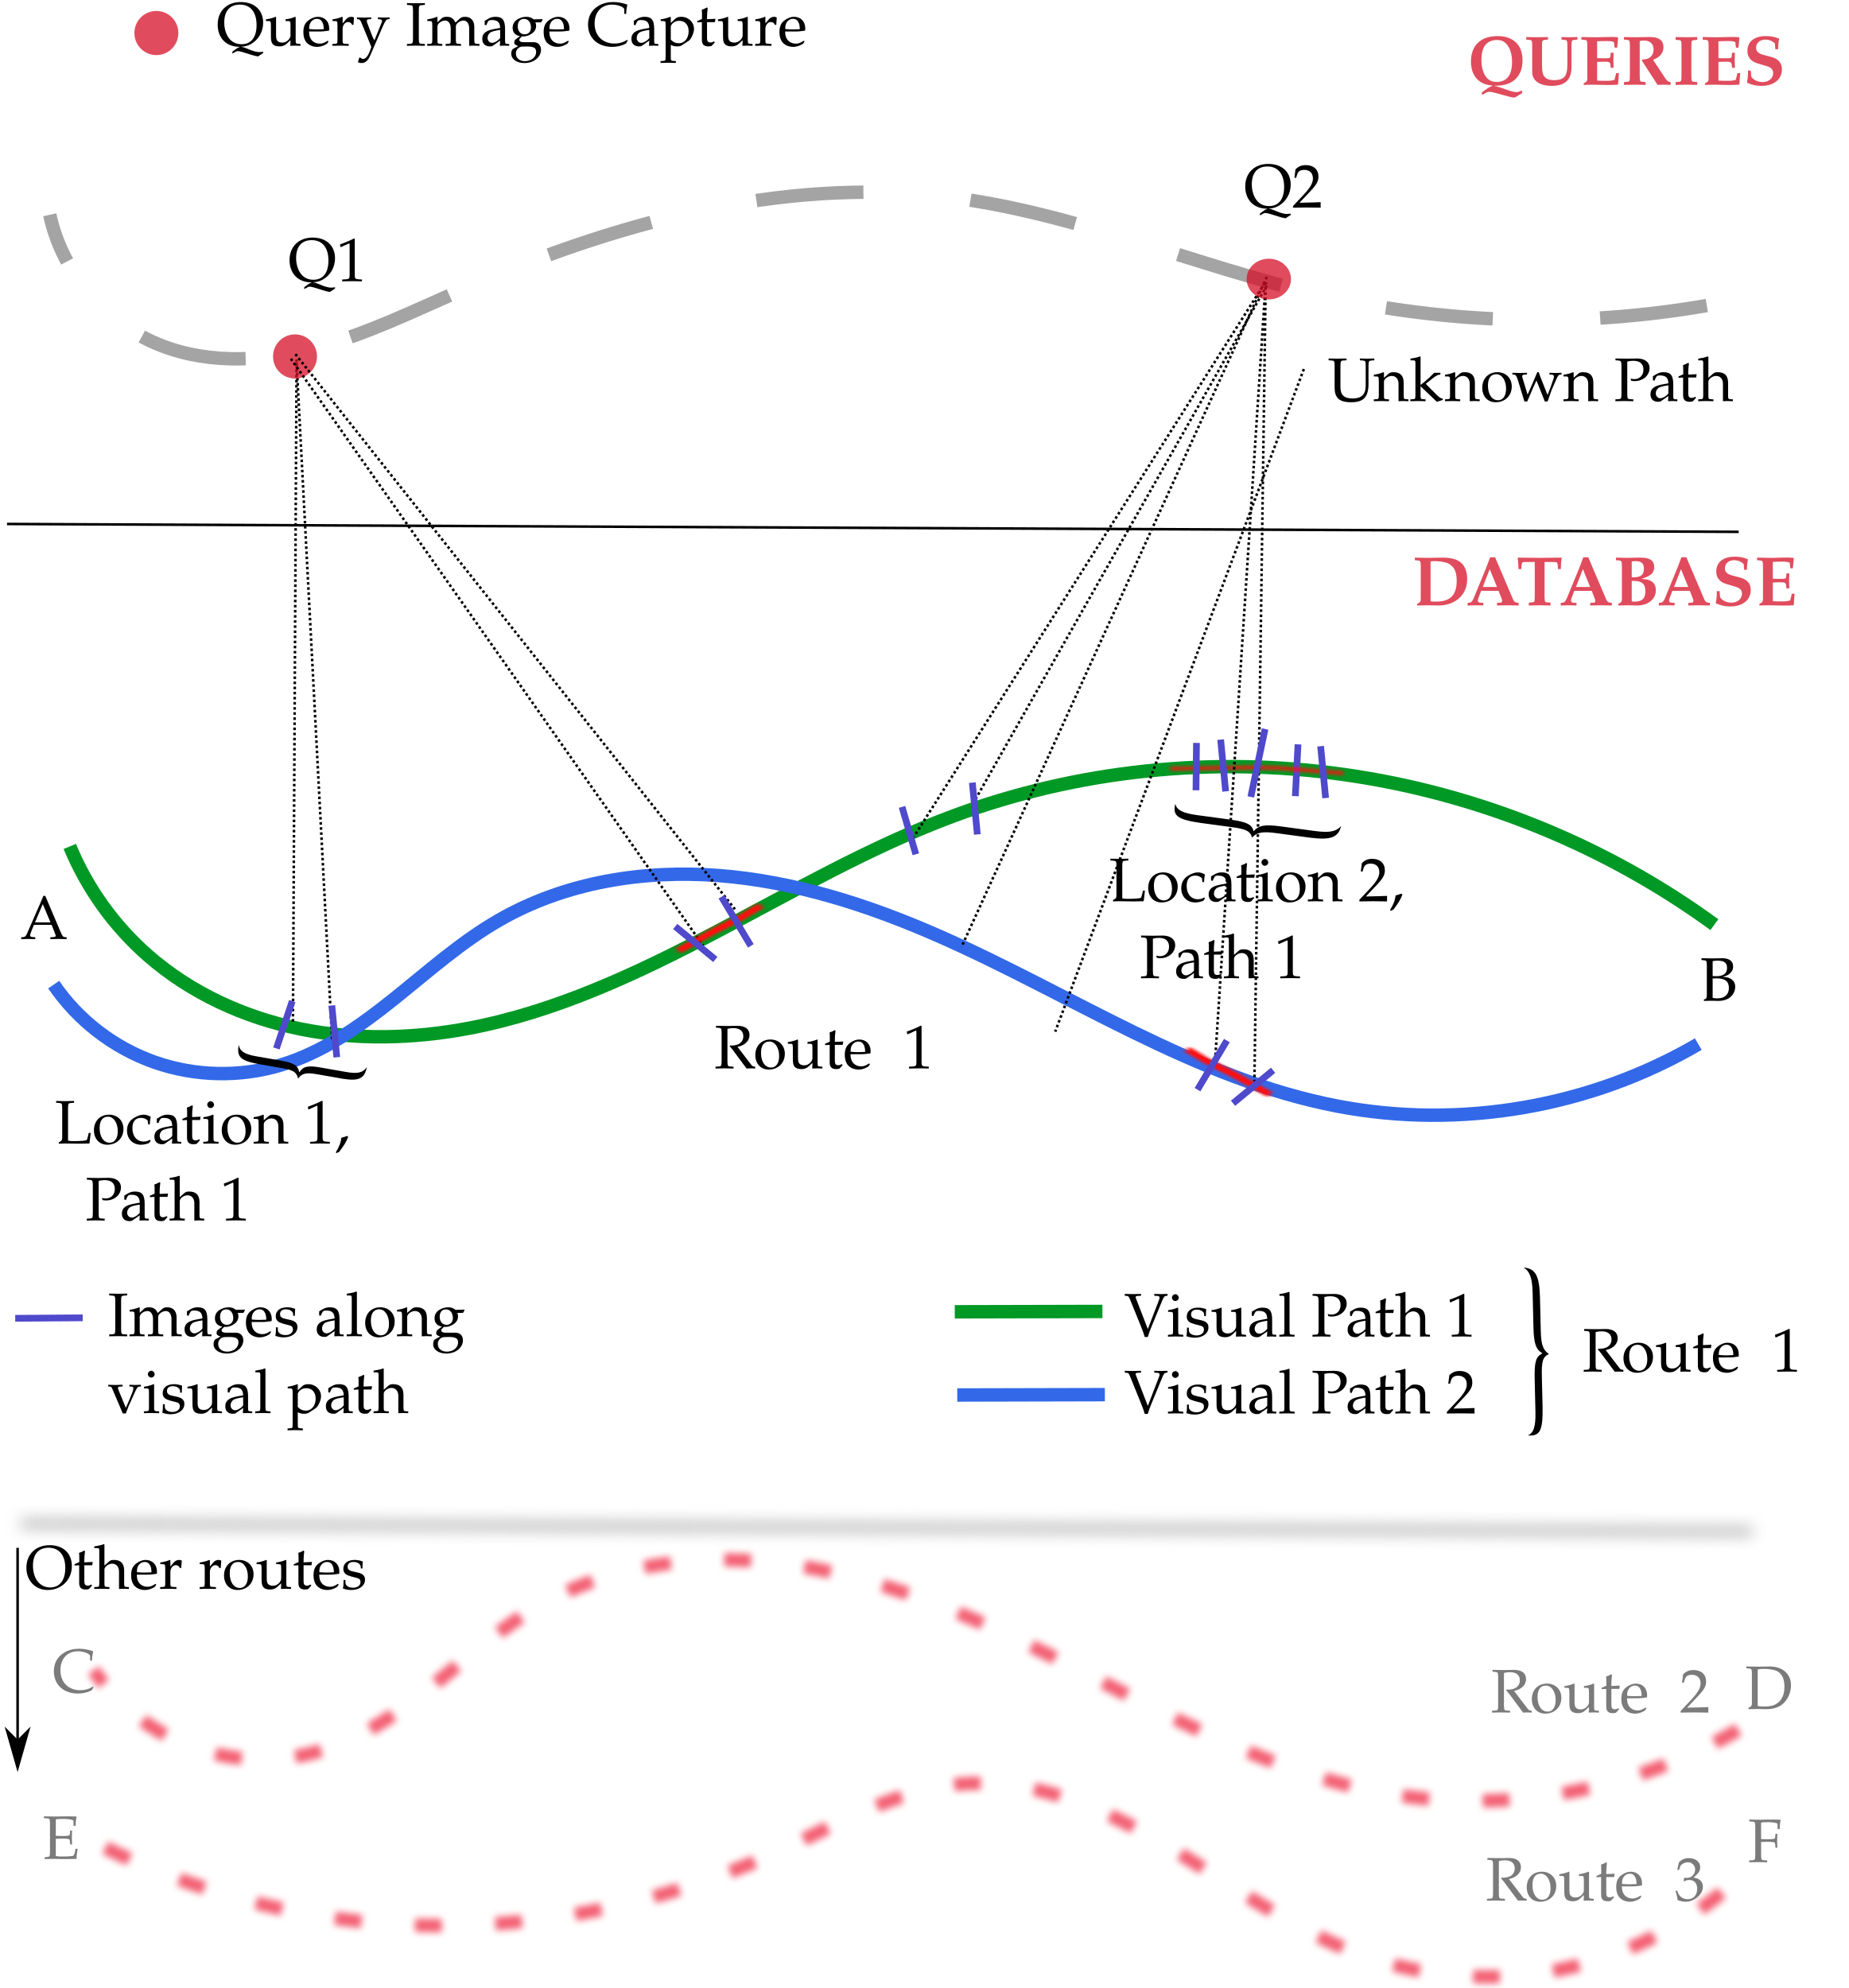
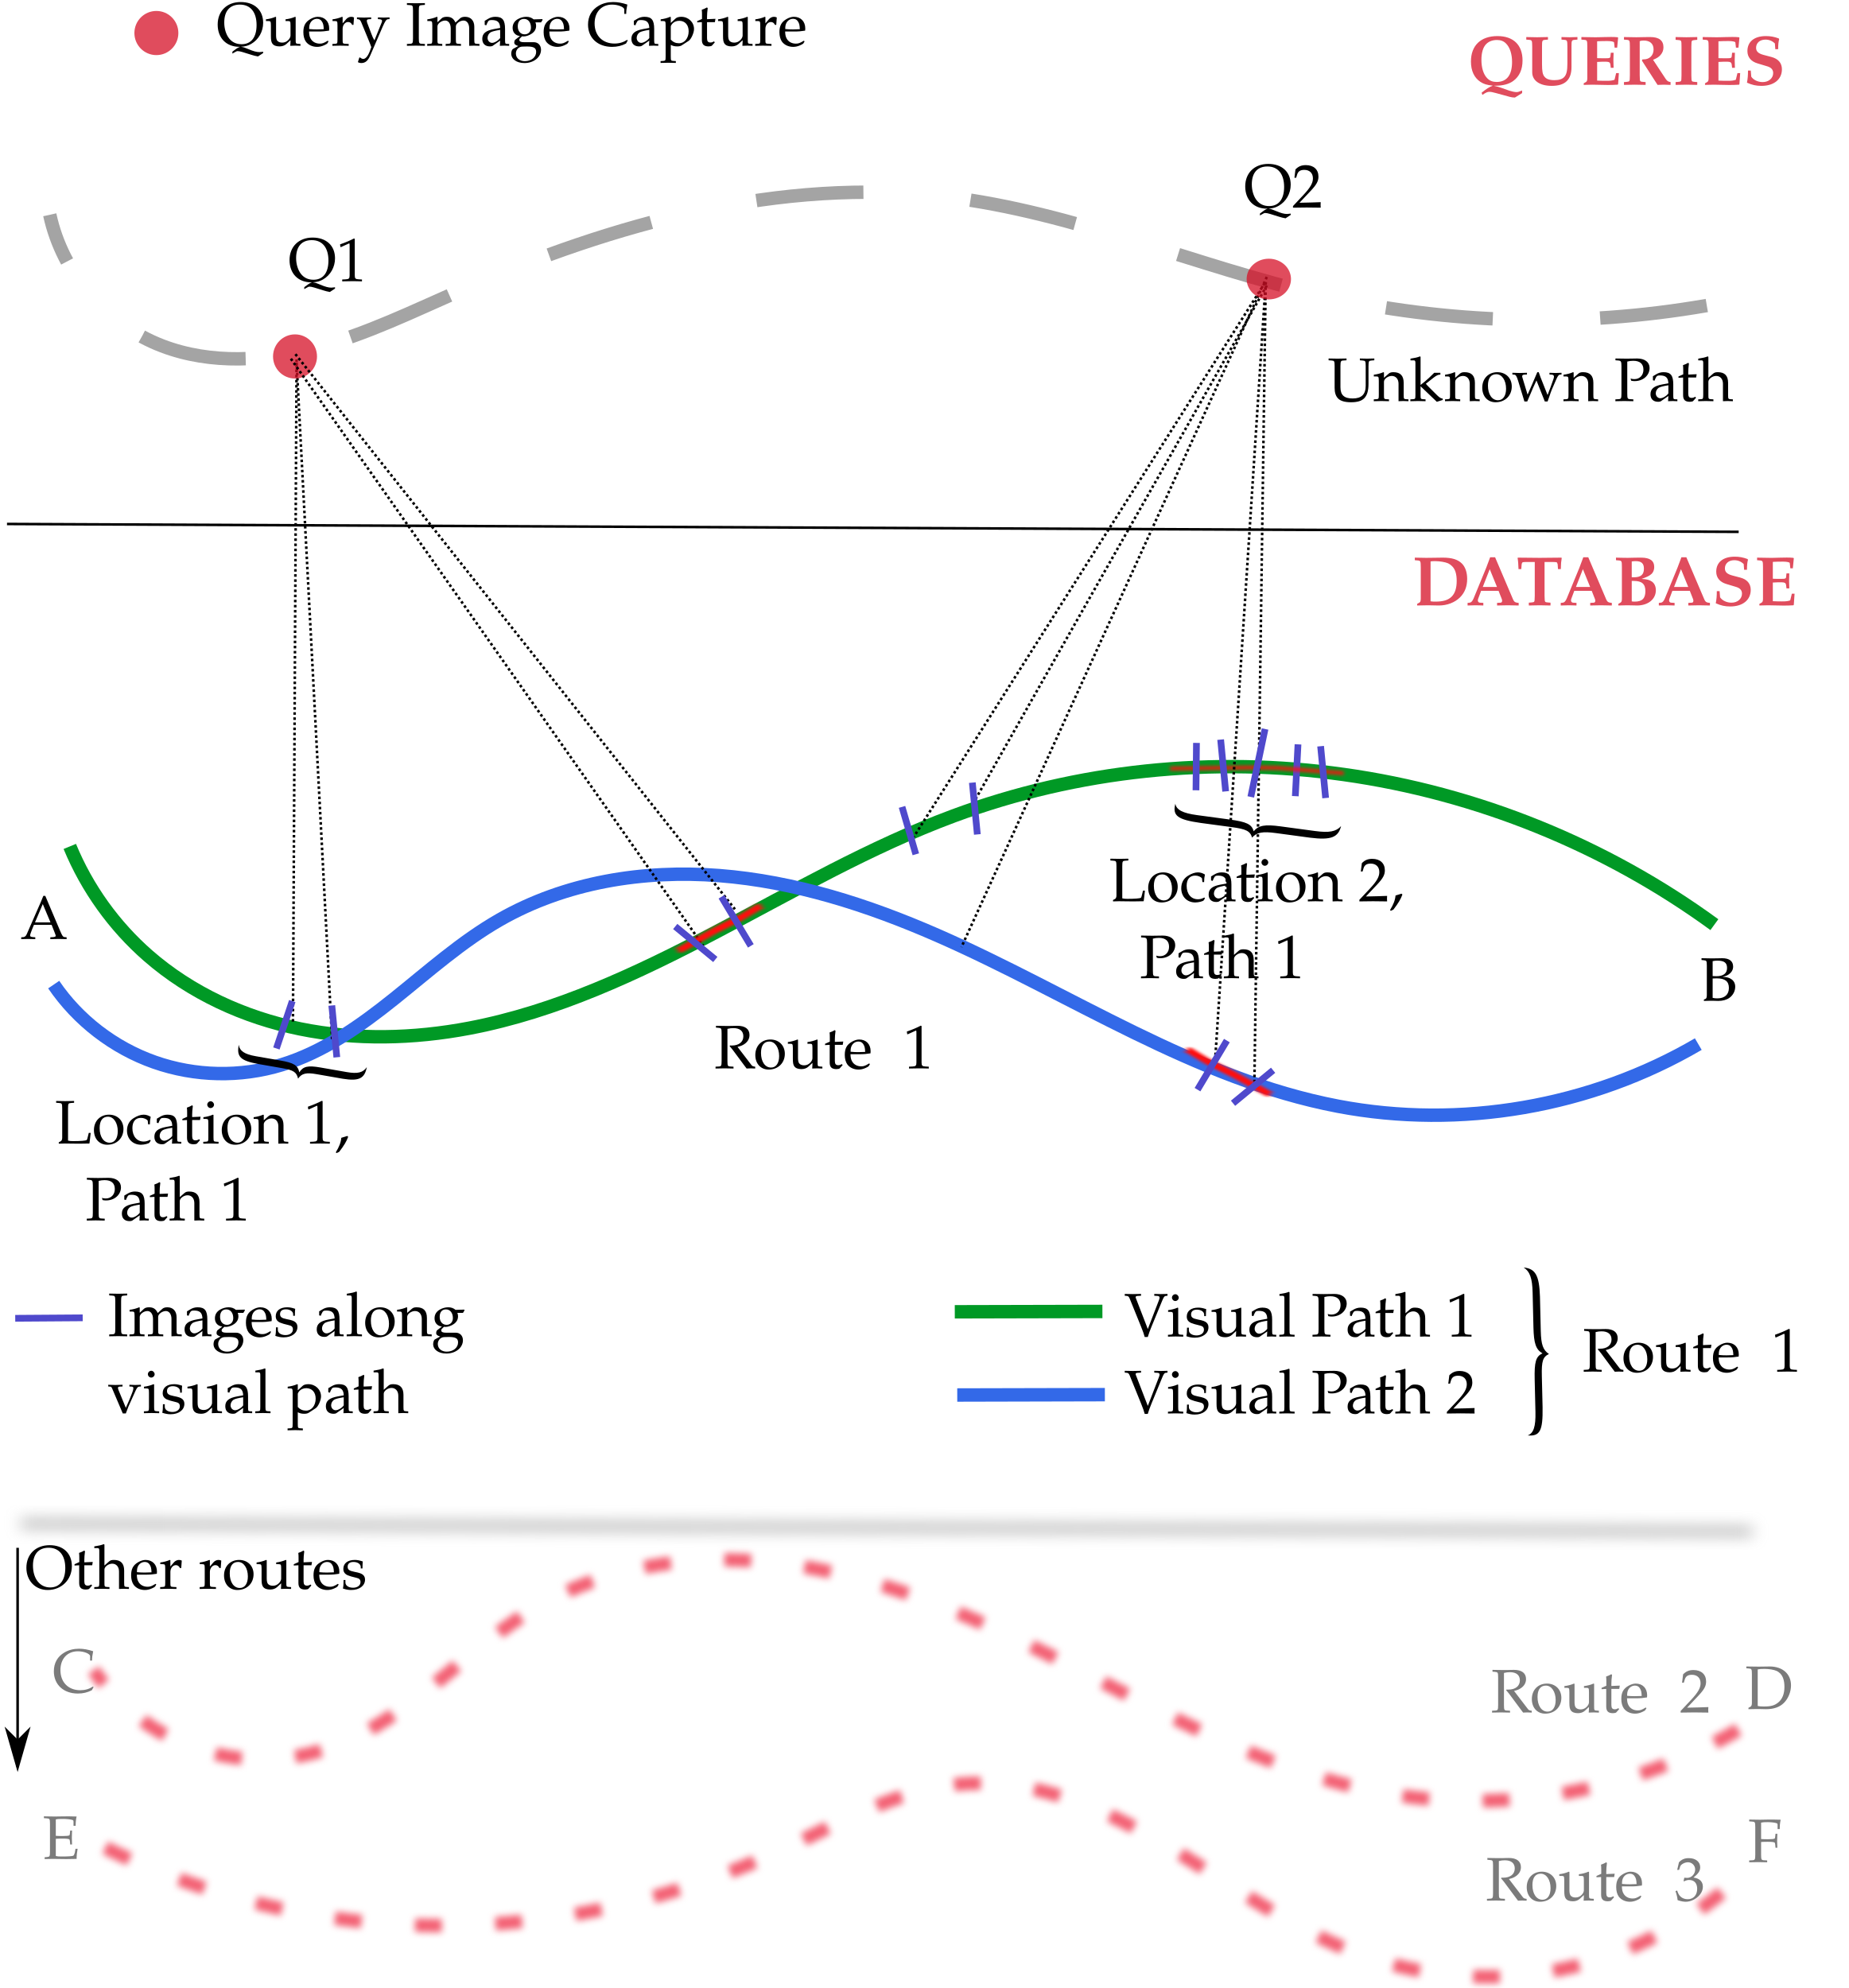
<svg xmlns="http://www.w3.org/2000/svg" width="688.368" height="740.308" id="svg2" version="1.1">
  <defs id="defs4">
    <marker style="overflow:visible" id="Arrow1Lend" refX="0" refY="0" orient="auto">
      <path transform="matrix(-0.8,0,0,-0.8,-10,0)" style="fill-rule:evenodd;stroke:#000000;stroke-width:1pt;marker-start:none" d="M 0,0 5,-5 -12.5,0 5,5 0,0 z" id="path4791" />
    </marker>
    <filter color-interpolation-filters="sRGB" height="1.091" y="-0.046" width="2.786" x="-0.893" id="filter3861">
      <feGaussianBlur id="feGaussianBlur3863" stdDeviation="0.679" />
    </filter>
    <filter color-interpolation-filters="sRGB" height="1.125" y="-0.062" width="1.239" x="-0.119" id="filter3881">
      <feGaussianBlur id="feGaussianBlur3883" stdDeviation="0.851" />
    </filter>
    <filter color-interpolation-filters="sRGB" height="1.125" y="-0.062" width="1.239" x="-0.119" id="filter3881-7">
      <feGaussianBlur id="feGaussianBlur3883-4" stdDeviation="0.851" />
    </filter>
    <filter color-interpolation-filters="sRGB" id="filter4409">
      <feGaussianBlur id="feGaussianBlur4411" stdDeviation="1.292" />
    </filter>
    <filter id="filter4409-7" color-interpolation-filters="sRGB">
      <feGaussianBlur id="feGaussianBlur4411-9" stdDeviation="1.292" />
    </filter>
    <filter color-interpolation-filters="sRGB" height="5.629" y="-2.315" width="1.021" x="-0.01" id="filter4529">
      <feGaussianBlur id="feGaussianBlur4531" stdDeviation="2.964" />
    </filter>
  </defs>
  <g transform="translate(-32.31615,-62.31116)" id="layer1">
    <path id="path2985" d="m 670.673,406.639 c -40.495,-29.545 -88.342,-48.933 -137.981,-55.909 -48.741,-6.85 -99.198,-1.71 -145.34,15.423 -30.856,11.457 -59.489,28.045 -88.627,43.352 -29.138,15.307 -59.335,29.534 -91.668,35.691 -20.778,3.957 -42.33,4.483 -63.054,0.252 C 123.278,441.218 103.402,432.122 87.472,418.207 74.79,407.128 64.72,393.079 58.303,377.51" style="fill:none;stroke:#009925;stroke-width:5;stroke-linecap:butt;stroke-linejoin:miter;stroke-miterlimit:4;stroke-opacity:1;stroke-dasharray:none" />
    <path id="path2985-7" d="m 667.849,176.081 c -47.534,8.28 -96.719,6.961 -143.74,-3.856 -46.934,-10.796 -91.76,-30.924 -139.581,-36.63 -61.505,-7.338 -123.574,9.816 -180.295,34.702 -17.798,7.809 -35.369,16.431 -54.139,21.472 -18.77,5.042 -39.185,6.291 -57.345,-0.635 C 71.858,183.168 55.551,164.162 50.85,142.304" style="fill:none;stroke:#a4a4a4;stroke-width:5;stroke-linecap:butt;stroke-linejoin:miter;stroke-miterlimit:4;stroke-opacity:1;stroke-dasharray:40,40;stroke-dashoffset:0" />
    <path id="path2985-0" d="m 664.684,451.124 c -40.009,23.427 -88.597,31.807 -134.142,23.135 -53.273,-10.144 -99.506,-41.86 -149.18,-63.621 -25.849,-11.324 -53.131,-20.07 -81.265,-22.271 -28.134,-2.201 -57.267,2.459 -81.753,16.487 -14.174,8.12 -26.44,19.113 -39.186,29.329 -12.746,10.216 -26.381,19.879 -42.003,24.652 -15.348,4.689 -32.192,4.335 -47.329,-0.994 -15.137,-5.329 -28.488,-15.606 -37.513,-28.875" style="fill:none;stroke:#3369e8;stroke-width:5;stroke-linecap:butt;stroke-linejoin:miter;stroke-miterlimit:4;stroke-opacity:1" />
    <text transform="scale(0.9978827,1.002122)" id="text3799" y="211.204" x="527.863" style="font-size:22.854px;font-family:Palatino;fill-opacity:1;letter-spacing:0px;line-height:125%;word-spacing:0px;stroke:none;-inkscape-font-specification:Palatino;font-weight:normal;font-style:normal;fill:#000000" xml:space="preserve">
      <tspan y="211.204" x="527.863" id="tspan3801">Unknown Path</tspan>
    </text>
    <path id="path3803" d="M 679.723,260.365 34.921,257.432" style="fill:none;stroke:#000000;stroke-width:0.952px;stroke-linecap:butt;stroke-linejoin:miter;stroke-opacity:1" />
    <path id="path2991-7-6" d="m 515.636,339.501 -0.999,19.29" style="fill:none;stroke:#4f49cc;stroke-width:2.5;stroke-linecap:butt;stroke-linejoin:miter;stroke-miterlimit:4;stroke-opacity:1;stroke-dasharray:none;color:#000000;stroke-dashoffset:0;marker:none;visibility:visible;display:inline;overflow:visible;enable-background:accumulate" />
    <path transform="matrix(0,0.9542585,-0.9502218,0,703.8996,-256.5559)" id="path3832" d="m 634.074,248.269 -0.404,-32.664 0.152,-9.437 2.079,-25.959" style="fill:none;stroke:#ff0d0d;stroke-width:1.4;stroke-linecap:butt;stroke-linejoin:miter;stroke-miterlimit:4;stroke-opacity:1;stroke-dasharray:none;filter:url(#filter3861)" />
    <text transform="scale(0.9978827,1.002122)" id="text3885" y="411.093" x="39.956" style="font-size:22.854px;font-family:Palatino;fill-opacity:1;letter-spacing:0px;line-height:125%;word-spacing:0px;stroke:none;-inkscape-font-specification:Palatino;font-weight:normal;font-style:normal;fill:#000000" xml:space="preserve">
      <tspan y="411.093" x="39.956" id="tspan3887">A</tspan>
    </text>
    <text transform="scale(0.9978827,1.002122)" id="text3889" y="434.064" x="666.705" style="font-size:22.854px;font-family:Palatino;fill-opacity:1;letter-spacing:0px;line-height:125%;word-spacing:0px;stroke:none;-inkscape-font-specification:Palatino;font-weight:normal;font-style:normal;fill:#000000" xml:space="preserve">
      <tspan y="434.064" x="666.705" id="tspan3891">B</tspan>
    </text>
    <path id="path3021" d="m 142.747,196.167 -1.356,246.812" style="fill:none;stroke:#000000;stroke-width:0.952;stroke-linecap:butt;stroke-linejoin:miter;stroke-miterlimit:4;stroke-opacity:1;stroke-dasharray:0.952, 0.952;stroke-dashoffset:0" />
    <path id="path3021-3" d="m 142.747,197.329 13.245,252.53" style="fill:none;stroke:#000000;stroke-width:0.952;stroke-linecap:butt;stroke-linejoin:miter;stroke-miterlimit:4;stroke-opacity:1;stroke-dasharray:0.952, 0.952;stroke-dashoffset:0" />
-     <path id="path3021-3-0" d="m 517.814,199.738 -92.585,246.755" style="fill:none;stroke:#000000;stroke-width:0.952;stroke-linecap:butt;stroke-linejoin:miter;stroke-miterlimit:4;stroke-opacity:1;stroke-dasharray:0.952, 0.952;stroke-dashoffset:0" />
    <path id="path3021-3-0-9" d="m 503.61,167.392 -4.238,299.832" style="fill:none;stroke:#000000;stroke-width:0.952;stroke-linecap:butt;stroke-linejoin:miter;stroke-miterlimit:4;stroke-opacity:1;stroke-dasharray:0.952, 0.952;stroke-dashoffset:0" />
    <path id="path3021-3-0-9-2" d="M 503.61,167.392 484.792,456.97" style="fill:none;stroke:#000000;stroke-width:0.952;stroke-linecap:butt;stroke-linejoin:miter;stroke-miterlimit:4;stroke-opacity:1;stroke-dasharray:0.952, 0.952;stroke-dashoffset:0" />
    <path id="path3021-3-0-9-2-7" d="M 503.221,167.785 372.598,373.906" style="fill:none;stroke:#000000;stroke-width:0.952;stroke-linecap:butt;stroke-linejoin:miter;stroke-miterlimit:4;stroke-opacity:1;stroke-dasharray:0.952, 0.952;stroke-dashoffset:0" />
    <path id="path3021-3-0-9-2-7-9" d="M 504.039,168.606 394.903,361.063" style="fill:none;stroke:#000000;stroke-width:0.952;stroke-linecap:butt;stroke-linejoin:miter;stroke-miterlimit:4;stroke-opacity:1;stroke-dasharray:0.952, 0.952;stroke-dashoffset:0" />
    <path id="path3021-3-0-8" d="M 504.022,165.433 390.325,414.991" style="fill:none;stroke:#000000;stroke-width:0.952;stroke-linecap:butt;stroke-linejoin:miter;stroke-miterlimit:4;stroke-opacity:1;stroke-dasharray:0.952, 0.952;stroke-dashoffset:0" />
    <text transform="matrix(-0.1800836,0.7197562,-1.344024,-0.1811952,0,0)" id="text4118" y="-412.298" x="398.622" style="font-size:50.967px;font-family:Palatino;fill-opacity:1;letter-spacing:0px;line-height:125%;word-spacing:0px;stroke:none;font-weight:normal;font-style:normal;fill:#000000" xml:space="preserve">
      <tspan y="-412.298" x="398.622" id="tspan4120">}</tspan>
    </text>
    <path id="path2991-7-6-9" d="m 503.366,333.781 -5.305,25.29" style="fill:none;stroke:#4f49cc;stroke-width:2.5;stroke-linecap:butt;stroke-linejoin:miter;stroke-miterlimit:4;stroke-opacity:1;stroke-dasharray:none;color:#000000;stroke-dashoffset:0;marker:none;visibility:visible;display:inline;overflow:visible;enable-background:accumulate" />
    <path id="path2991-7-6-9-1" d="m 486.83,337.727 1.864,19.29" style="fill:none;stroke:#4f49cc;stroke-width:2.5;stroke-linecap:butt;stroke-linejoin:miter;stroke-miterlimit:4;stroke-opacity:1;stroke-dasharray:none;color:#000000;stroke-dashoffset:0;marker:none;visibility:visible;display:inline;overflow:visible;enable-background:accumulate" />
    <path id="path2991-7-6-9-1-2" d="m 477.829,338.96 -0.181,17.646" style="fill:none;stroke:#4f49cc;stroke-width:2.5;stroke-linecap:butt;stroke-linejoin:miter;stroke-miterlimit:4;stroke-opacity:1;stroke-dasharray:none;color:#000000;stroke-dashoffset:0;marker:none;visibility:visible;display:inline;overflow:visible;enable-background:accumulate" />
    <path id="path2991-7-6-9-1-3" d="m 524.057,340.192 1.864,19.29" style="fill:none;stroke:#4f49cc;stroke-width:2.5;stroke-linecap:butt;stroke-linejoin:miter;stroke-miterlimit:4;stroke-opacity:1;stroke-dasharray:none;color:#000000;stroke-dashoffset:0;marker:none;visibility:visible;display:inline;overflow:visible;enable-background:accumulate" />
    <path id="path2991-7-6-9-1-9" d="m 394.373,353.75 1.864,19.29" style="fill:none;stroke:#4f49cc;stroke-width:2.5;stroke-linecap:butt;stroke-linejoin:miter;stroke-miterlimit:4;stroke-opacity:1;stroke-dasharray:none" />
    <path id="path2991-7-6-9-1-97" d="m 368.191,362.788 5.137,17.646" style="fill:none;stroke:#4f49cc;stroke-width:2.5;stroke-linecap:butt;stroke-linejoin:miter;stroke-miterlimit:4;stroke-opacity:1;stroke-dasharray:none" />
    <g style="stroke-width:2.625;stroke-miterlimit:4;stroke-dasharray:none" transform="matrix(0.5286319,0.7929553,-0.789601,0.5308776,784.1731,-84.28324)" id="g4114">
      <path style="fill:none;stroke:#ff0d0d;stroke-width:2.625;stroke-linecap:butt;stroke-linejoin:miter;stroke-miterlimit:4;stroke-opacity:1;stroke-dasharray:none;filter:url(#filter3881)" d="m 706.014,750.795 -3.849,-8.124 -5.875,-10.298 -7.393,-14.334" id="path3832-8" transform="matrix(0,1,-1,0,1037.347,-121.8538)" />
      <path style="fill:none;stroke:#4f49cc;stroke-width:2.625;stroke-linecap:butt;stroke-linejoin:miter;stroke-miterlimit:4;stroke-opacity:1;stroke-dasharray:none" d="m 292.364,569.37 9.507,20.214" id="path2991-7-6-9-1-6-9" />
      <path style="fill:none;stroke:#4f49cc;stroke-width:2.625;stroke-linecap:butt;stroke-linejoin:miter;stroke-miterlimit:4;stroke-opacity:1;stroke-dasharray:none" d="m 312.066,560.759 1.962,20.214" id="path2991-7-6-9-1-6-2" />
    </g>
    <path id="path2991-7-6-9-1-6" d="m 155.87,436.739 1.864,19.29" style="fill:none;stroke:#4f49cc;stroke-width:2.5;stroke-linecap:butt;stroke-linejoin:miter;stroke-miterlimit:4;stroke-opacity:1;stroke-dasharray:none" />
    <path id="path2991-7-6-9-1-6-3" d="m 141.142,435.095 -5.908,17.646" style="fill:none;stroke:#4f49cc;stroke-width:2.5;stroke-linecap:butt;stroke-linejoin:miter;stroke-miterlimit:4;stroke-opacity:1;stroke-dasharray:none" />
    <text transform="scale(0.9978827,1.002122)" id="text4276" y="397.081" x="446.22" style="font-size:22.854px;font-family:Palatino;fill-opacity:1;letter-spacing:0px;line-height:125%;word-spacing:0px;stroke:none;-inkscape-font-specification:Palatino;font-weight:normal;font-style:normal;fill:#000000" xml:space="preserve">
      <tspan y="397.081" x="446.22" id="tspan4278">Location 2,</tspan>
      <tspan id="tspan4280" y="425.648" x="446.22">  Path 1</tspan>
    </text>
    <text transform="scale(0.9978827,1.002122)" id="text4282" y="459.18" x="298.887" style="font-size:22.854px;font-family:Palatino;fill-opacity:1;letter-spacing:0px;line-height:125%;word-spacing:0px;stroke:none;-inkscape-font-specification:Palatino;font-weight:normal;font-style:normal;fill:#000000" xml:space="preserve">
      <tspan y="459.18" x="298.887" id="tspan4284">Route  1</tspan>
    </text>
    <path transform="matrix(0,0.9542585,-0.9502218,0,376.9941,-187.4246)" d="m 282.511,301.454 c 0,4.371 -3.544,7.915 -7.915,7.915 -4.371,0 -7.915,-3.544 -7.915,-7.915 0,-4.371 3.544,-7.915 7.915,-7.915 4.371,0 7.915,3.544 7.915,7.915 z" id="path3017-3" style="opacity:0.745;fill:#d50f25;fill-opacity:1;stroke:#d50f25;stroke-width:1.4;stroke-linecap:round;stroke-linejoin:round;stroke-miterlimit:4;stroke-opacity:1;stroke-dasharray:none;stroke-dashoffset:0" />
    <text transform="scale(0.9978827,1.002122)" id="text4304" y="79.141" x="113.111" style="font-size:22.854px;font-family:Palatino;fill-opacity:1;letter-spacing:0px;line-height:125%;word-spacing:0px;stroke:none;-inkscape-font-specification:Palatino;font-weight:normal;font-style:normal;fill:#000000" xml:space="preserve">
      <tspan y="79.141" x="113.111" id="tspan4306">Query Image Capture</tspan>
    </text>
    <text transform="scale(0.9978827,1.002122)" id="text4304-0" y="558.687" x="72.636" style="font-size:22.854px;font-family:Palatino;fill-opacity:1;letter-spacing:0px;line-height:125%;word-spacing:0px;stroke:none;-inkscape-font-specification:Palatino;font-weight:normal;font-style:normal;fill:#000000" xml:space="preserve">
      <tspan y="558.687" x="72.636" id="tspan4306-3">Images along </tspan>
      <tspan id="tspan4347" y="587.254" x="72.636">visual path</tspan>
    </text>
    <path transform="matrix(0,0.6361723,-0.7720552,0,932.5862,-32.86223)" d="m 323.913,554.13 c 0,5.38 -4.907,9.742 -10.959,9.742 -6.053,0 -10.959,-4.362 -10.959,-9.742 0,-5.38 4.907,-9.742 10.959,-9.742 6.053,0 10.959,4.362 10.959,9.742 z" id="path3019" style="fill:#d50f25;fill-opacity:1;stroke:#d50f25;stroke-width:1.902;stroke-linecap:round;stroke-linejoin:round;stroke-miterlimit:4;stroke-opacity:1;stroke-dasharray:none;stroke-dashoffset:0;opacity:0.745;color:#000000;fill-rule:nonzero;marker:none;visibility:visible;display:inline;overflow:visible;enable-background:accumulate" />
    <path transform="matrix(0,0.9542585,-0.9502218,0,428.6167,-66.98406)" d="m 282.511,301.454 c 0,4.371 -3.544,7.915 -7.915,7.915 -4.371,0 -7.915,-3.544 -7.915,-7.915 0,-4.371 3.544,-7.915 7.915,-7.915 4.371,0 7.915,3.544 7.915,7.915 z" id="path3017" style="fill:#d50f25;fill-opacity:1;stroke:#d50f25;stroke-width:1.4;stroke-linecap:round;stroke-linejoin:round;stroke-miterlimit:4;stroke-opacity:1;stroke-dasharray:none;stroke-dashoffset:0;opacity:0.745;color:#000000;fill-rule:nonzero;marker:none;visibility:visible;display:inline;overflow:visible;enable-background:accumulate" />
    <text transform="scale(0.9978827,1.002122)" id="text3053" y="93.649" x="580.044" style="opacity:0.745;font-size:22.854px;stroke-width:1.333;font-family:Palatino;fill-opacity:1;color:#000000;fill-rule:nonzero;letter-spacing:0px;visibility:visible;line-height:125%;word-spacing:0px;stroke:none;display:inline;-inkscape-font-specification:Palatino;marker:none;enable-background:accumulate;overflow:visible;font-weight:normal;font-style:normal;fill:#d50f25" xml:space="preserve">
      <tspan style="font-size:26px;stroke-width:1.333;font-family:Palatino;fill-rule:nonzero;color:#000000;fill-opacity:1;visibility:visible;stroke:none;enable-background:accumulate;marker:none;-inkscape-font-specification:Palatino;overflow:visible;font-weight:bold;display:inline;fill:#d50f25" y="93.649" x="580.044" id="tspan3055">QUERIES</tspan>
    </text>
    <text transform="scale(0.9978827,1.002122)" id="text3053-1" y="287.101" x="559.414" style="opacity:0.745;font-size:22.854px;stroke-width:1.333;font-family:Palatino;fill-opacity:1;color:#000000;fill-rule:nonzero;letter-spacing:0px;visibility:visible;line-height:125%;word-spacing:0px;stroke:none;display:inline;-inkscape-font-specification:Palatino;marker:none;enable-background:accumulate;overflow:visible;font-weight:normal;font-style:normal;fill:#d50f25" xml:space="preserve">
      <tspan style="-inkscape-font-specification:Palatino;stroke-width:1.333;font-family:Palatino;fill-rule:nonzero;color:#000000;fill-opacity:1;font-size:26px;visibility:visible;stroke:none;enable-background:accumulate;marker:none;overflow:visible;font-weight:bold;display:inline;fill:#d50f25" y="287.101" x="559.414" id="tspan3055-7">DATABASE</tspan>
    </text>
    <text transform="scale(0.9978827,1.002122)" id="text3078" y="166.667" x="139.924" style="font-size:22.854px;font-family:Palatino;fill-opacity:1;letter-spacing:0px;line-height:125%;word-spacing:0px;stroke:none;-inkscape-font-specification:Palatino;font-weight:normal;font-style:normal;fill:#000000" xml:space="preserve">
      <tspan y="166.667" x="139.924" id="tspan3080">Q1</tspan>
    </text>
    <text transform="scale(0.9978827,1.002122)" id="text3078-9" y="139.29" x="496.537" style="font-size:22.854px;font-family:Palatino;fill-opacity:1;letter-spacing:0px;line-height:125%;word-spacing:0px;stroke:none;-inkscape-font-specification:Palatino;font-weight:normal;font-style:normal;fill:#000000" xml:space="preserve">
      <tspan y="139.29" x="496.537" id="tspan3080-0">Q2</tspan>
    </text>
    <text transform="matrix(-0.1582884,0.8188613,-1.18136,-0.2061444,0,0)" id="text4118-2" y="-178.558" x="506.282" style="font-size:44.798px;font-family:Palatino;fill-opacity:1;letter-spacing:0px;line-height:125%;word-spacing:0px;stroke:none;font-weight:normal;font-style:normal;fill:#000000" xml:space="preserve">
      <tspan y="-178.558" x="506.282" id="tspan4120-9">}</tspan>
    </text>
    <text transform="scale(0.9978827,1.002122)" id="text4276-4" y="487.106" x="52.833" style="font-size:22.854px;font-family:Palatino;fill-opacity:1;letter-spacing:0px;line-height:125%;word-spacing:0px;stroke:none;-inkscape-font-specification:Palatino;font-weight:normal;font-style:normal;fill:#000000" xml:space="preserve">
      <tspan y="487.106" x="52.833" id="tspan4278-2">Location 1,</tspan>
      <tspan id="tspan4280-7" y="515.674" x="52.833">  Path 1</tspan>
    </text>
    <path id="path3021-3-5" d="M 142.315,194.192 305.962,400.9" style="fill:none;stroke:#000000;stroke-width:0.952;stroke-linecap:butt;stroke-linejoin:miter;stroke-miterlimit:4;stroke-opacity:1;stroke-dasharray:0.952, 0.952;stroke-dashoffset:0" />
    <path id="path3021-3-1" d="M 140.625,195.889 294.133,414.477" style="fill:none;stroke:#000000;stroke-width:0.952;stroke-linecap:butt;stroke-linejoin:miter;stroke-miterlimit:4;stroke-opacity:1;stroke-dasharray:0.952, 0.952;stroke-dashoffset:0" />
    <g style="stroke-width:2.625;stroke-miterlimit:4;stroke-dasharray:none" transform="matrix(-0.5286319,0.7929553,0.789601,0.5308776,5.933239,-137.8278)" id="g4114-0">
      <path style="fill:none;stroke:#ff0d0d;stroke-width:2.625;stroke-linecap:butt;stroke-linejoin:miter;stroke-miterlimit:4;stroke-opacity:1;stroke-dasharray:none;filter:url(#filter3881-7)" d="m 706.014,750.795 -3.849,-8.124 -5.875,-10.298 -7.393,-14.334" id="path3832-8-9" transform="matrix(0,1,-1,0,1037.347,-121.8538)" />
      <path style="fill:none;stroke:#4f49cc;stroke-width:2.625;stroke-linecap:butt;stroke-linejoin:miter;stroke-miterlimit:4;stroke-opacity:1;stroke-dasharray:none" d="m 292.364,569.37 9.507,20.214" id="path2991-7-6-9-1-6-9-4" />
      <path style="fill:none;stroke:#4f49cc;stroke-width:2.625;stroke-linecap:butt;stroke-linejoin:miter;stroke-miterlimit:4;stroke-opacity:1;stroke-dasharray:none" d="m 312.066,560.759 1.962,20.214" id="path2991-7-6-9-1-6-2-8" />
    </g>
    <text transform="scale(0.9978827,1.002122)" id="text3799-8" y="558.814" x="451.889" style="font-size:22.854px;font-family:Palatino;fill-opacity:1;letter-spacing:0px;line-height:125%;word-spacing:0px;stroke:none;-inkscape-font-specification:Palatino;font-weight:normal;font-style:normal;fill:#000000" xml:space="preserve">
      <tspan y="558.814" x="451.889" id="tspan3801-2">Visual Path 1</tspan>
      <tspan id="tspan4194" y="587.381" x="451.889">Visual Path 2</tspan>
    </text>
    <path id="path2991-7-6-9-1-9-2-4" d="m 37.985,553.23 25.123,-0.175" style="fill:none;stroke:#4f49cc;stroke-width:2.5;stroke-linecap:butt;stroke-linejoin:miter;stroke-miterlimit:4;stroke-opacity:1;stroke-dasharray:none" />
    <text transform="matrix(0.7360662,0.06594567,0.03219419,1.361458,0,0)" id="text4118-5" y="390.75" x="796.984" style="font-size:50.967px;font-family:Palatino;fill-opacity:1;letter-spacing:0px;line-height:125%;word-spacing:0px;stroke:none;font-weight:normal;font-style:normal;fill:#000000" xml:space="preserve">
      <tspan y="390.75" x="796.984" id="tspan4120-5">}</tspan>
    </text>
    <text transform="scale(0.9978827,1.002122)" id="text4282-1" y="571.85" x="622.844" style="font-size:22.854px;font-family:Palatino;fill-opacity:1;letter-spacing:0px;line-height:125%;word-spacing:0px;stroke:none;-inkscape-font-specification:Palatino;font-weight:normal;font-style:normal;fill:#000000" xml:space="preserve">
      <tspan y="571.85" x="622.844" id="tspan4284-7">Route  1</tspan>
    </text>
    <path transform="matrix(0.9502218,0,0,0.9542585,11.11257,2.862912)" id="path2985-0-2" d="m 703.468,737.331 c -42.144,24.56 -93.246,33.335 -141.169,24.244 -56.034,-10.63 -104.721,-43.862 -156.995,-66.67 -27.213,-11.874 -55.924,-21.046 -85.525,-23.354 -29.601,-2.309 -60.247,2.576 -86.033,17.294 -14.91,8.51 -27.829,20.031 -41.25,30.737 -13.421,10.706 -27.769,20.83 -44.192,25.832 -16.141,4.916 -33.845,4.548 -49.768,-1.034 -15.923,-5.582 -29.981,-16.349 -39.519,-30.267" style="fill:none;stroke:#f36174;stroke-width:5.251;stroke-linecap:butt;stroke-linejoin:miter;stroke-miterlimit:4;stroke-opacity:1;stroke-dasharray:10.502,21.003;stroke-dashoffset:0;filter:url(#filter4409)" />
    <text transform="scale(0.9978827,1.002122)" id="text3885-3" y="691.043" x="51.982" style="font-size:22.854px;font-family:Palatino;fill-opacity:1;letter-spacing:0px;line-height:125%;word-spacing:0px;stroke:none;-inkscape-font-specification:Palatino;font-weight:normal;font-style:normal;fill:#7b7b7b" xml:space="preserve">
      <tspan y="691.043" x="51.982" id="tspan3887-2">C</tspan>
    </text>
    <text transform="scale(0.9978827,1.002122)" id="text3889-2" y="697.249" x="683.52" style="font-size:22.854px;font-family:Palatino;fill-opacity:1;letter-spacing:0px;line-height:125%;word-spacing:0px;stroke:none;-inkscape-font-specification:Palatino;font-weight:normal;font-style:normal;fill:#7b7b7b" xml:space="preserve">
      <tspan y="697.249" x="683.52" id="tspan3891-1">D</tspan>
    </text>
    <text transform="scale(0.9978827,1.002122)" id="text4282-12" y="698.515" x="588.645" style="font-size:22.854px;font-family:Palatino;fill-opacity:1;letter-spacing:0px;line-height:125%;word-spacing:0px;stroke:none;-inkscape-font-specification:Palatino;font-weight:normal;font-style:normal;fill:#7b7b7b" xml:space="preserve">
      <tspan y="698.515" x="588.645" id="tspan4284-3">Route  2</tspan>
    </text>
    <path transform="matrix(0.9502218,0,0,0.9542585,11.11257,2.862912)" id="path2985-0-2-3" d="m 696.975,800.926 c -19.319,15.813 -42.782,26.517 -67.387,30.743 -24.605,4.226 -50.295,1.963 -73.782,-6.499 -27.152,-9.782 -50.659,-27.341 -75.472,-42.078 -12.407,-7.369 -25.275,-14.094 -38.943,-18.721 -13.668,-4.627 -28.203,-7.115 -42.579,-5.871 -25.708,2.223 -48.726,15.944 -72.211,26.635 -57.4,26.132 -122.724,35.084 -184.789,23.872 -31.166,-5.63 -61.427,-16.239 -89.287,-31.301" style="fill:none;stroke:#f36174;stroke-width:5.251;stroke-linecap:butt;stroke-linejoin:miter;stroke-miterlimit:4;stroke-opacity:1;stroke-dasharray:10.502,21.003;stroke-dashoffset:0;filter:url(#filter4409-7)" />
    <text transform="scale(0.9978827,1.002122)" id="text3885-3-1" y="752.946" x="48.271" style="font-size:22.854px;font-family:Palatino;fill-opacity:1;letter-spacing:0px;line-height:125%;word-spacing:0px;stroke:none;-inkscape-font-specification:Palatino;font-weight:normal;font-style:normal;fill:#7b7b7b" xml:space="preserve">
      <tspan y="752.946" x="48.271" id="tspan3887-2-9">E</tspan>
    </text>
    <text transform="scale(0.9978827,1.002122)" id="text3885-3-1-8" y="754.144" x="684.594" style="font-size:22.854px;font-family:Palatino;fill-opacity:1;letter-spacing:0px;line-height:125%;word-spacing:0px;stroke:none;-inkscape-font-specification:Palatino;font-weight:normal;font-style:normal;fill:#7b7b7b" xml:space="preserve">
      <tspan y="754.144" x="684.594" id="tspan3887-2-9-6">F</tspan>
    </text>
    <path transform="matrix(0.9502218,0,0,0.9542585,11.11257,2.862912)" id="path3803-5" d="M 709.01,659.934 30.429,656.861" style="fill:none;stroke:#7b7b7b;stroke-width:2;stroke-linecap:butt;stroke-linejoin:miter;stroke-miterlimit:4;stroke-opacity:1;stroke-dasharray:none;filter:url(#filter4529)" />
    <text transform="scale(0.9978827,1.002122)" id="text4282-12-0" y="768.413" x="586.739" style="font-size:22.854px;font-family:Palatino;fill-opacity:1;letter-spacing:0px;line-height:125%;word-spacing:0px;stroke:none;-inkscape-font-specification:Palatino;font-weight:normal;font-style:normal;fill:#7b7b7b" xml:space="preserve">
      <tspan y="768.413" x="586.739" id="tspan4284-3-2">Route  3</tspan>
    </text>
    <path id="path2985-0-6" d="m 443.722,581.661 -54.968,0.132" style="color:#000000;fill:none;stroke:#3369e8;stroke-width:5;stroke-linecap:butt;stroke-linejoin:miter;stroke-miterlimit:4;stroke-opacity:1;stroke-dasharray:none;stroke-dashoffset:0;marker:none;visibility:visible;display:inline;overflow:visible;enable-background:accumulate" />
    <path id="path2985-0-6-2" d="m 442.805,550.677 -54.968,0.132" style="color:#000000;fill:none;stroke:#009925;stroke-width:5;stroke-linecap:butt;stroke-linejoin:miter;stroke-miterlimit:4;stroke-opacity:1;stroke-dasharray:none;stroke-dashoffset:0;marker:none;visibility:visible;display:inline;overflow:visible;enable-background:accumulate" />
    <text transform="scale(0.9978827,1.002122)" id="text4304-0-4" y="652.568" x="41.732" style="font-size:22.854px;font-family:Palatino;fill-opacity:1;letter-spacing:0px;line-height:125%;word-spacing:0px;stroke:none;-inkscape-font-specification:Palatino;font-weight:normal;font-style:normal;fill:#000000" xml:space="preserve">
      <tspan id="tspan4347-6" y="652.568" x="41.732">Other routes</tspan>
    </text>
    <path id="path4603" d="m 38.873,638.7 0,81.643" style="fill:none;stroke:#000000;stroke-width:0.952px;stroke-linecap:butt;stroke-linejoin:miter;stroke-opacity:1;marker-end:url(#Arrow1Lend)" />
  </g>
</svg>
